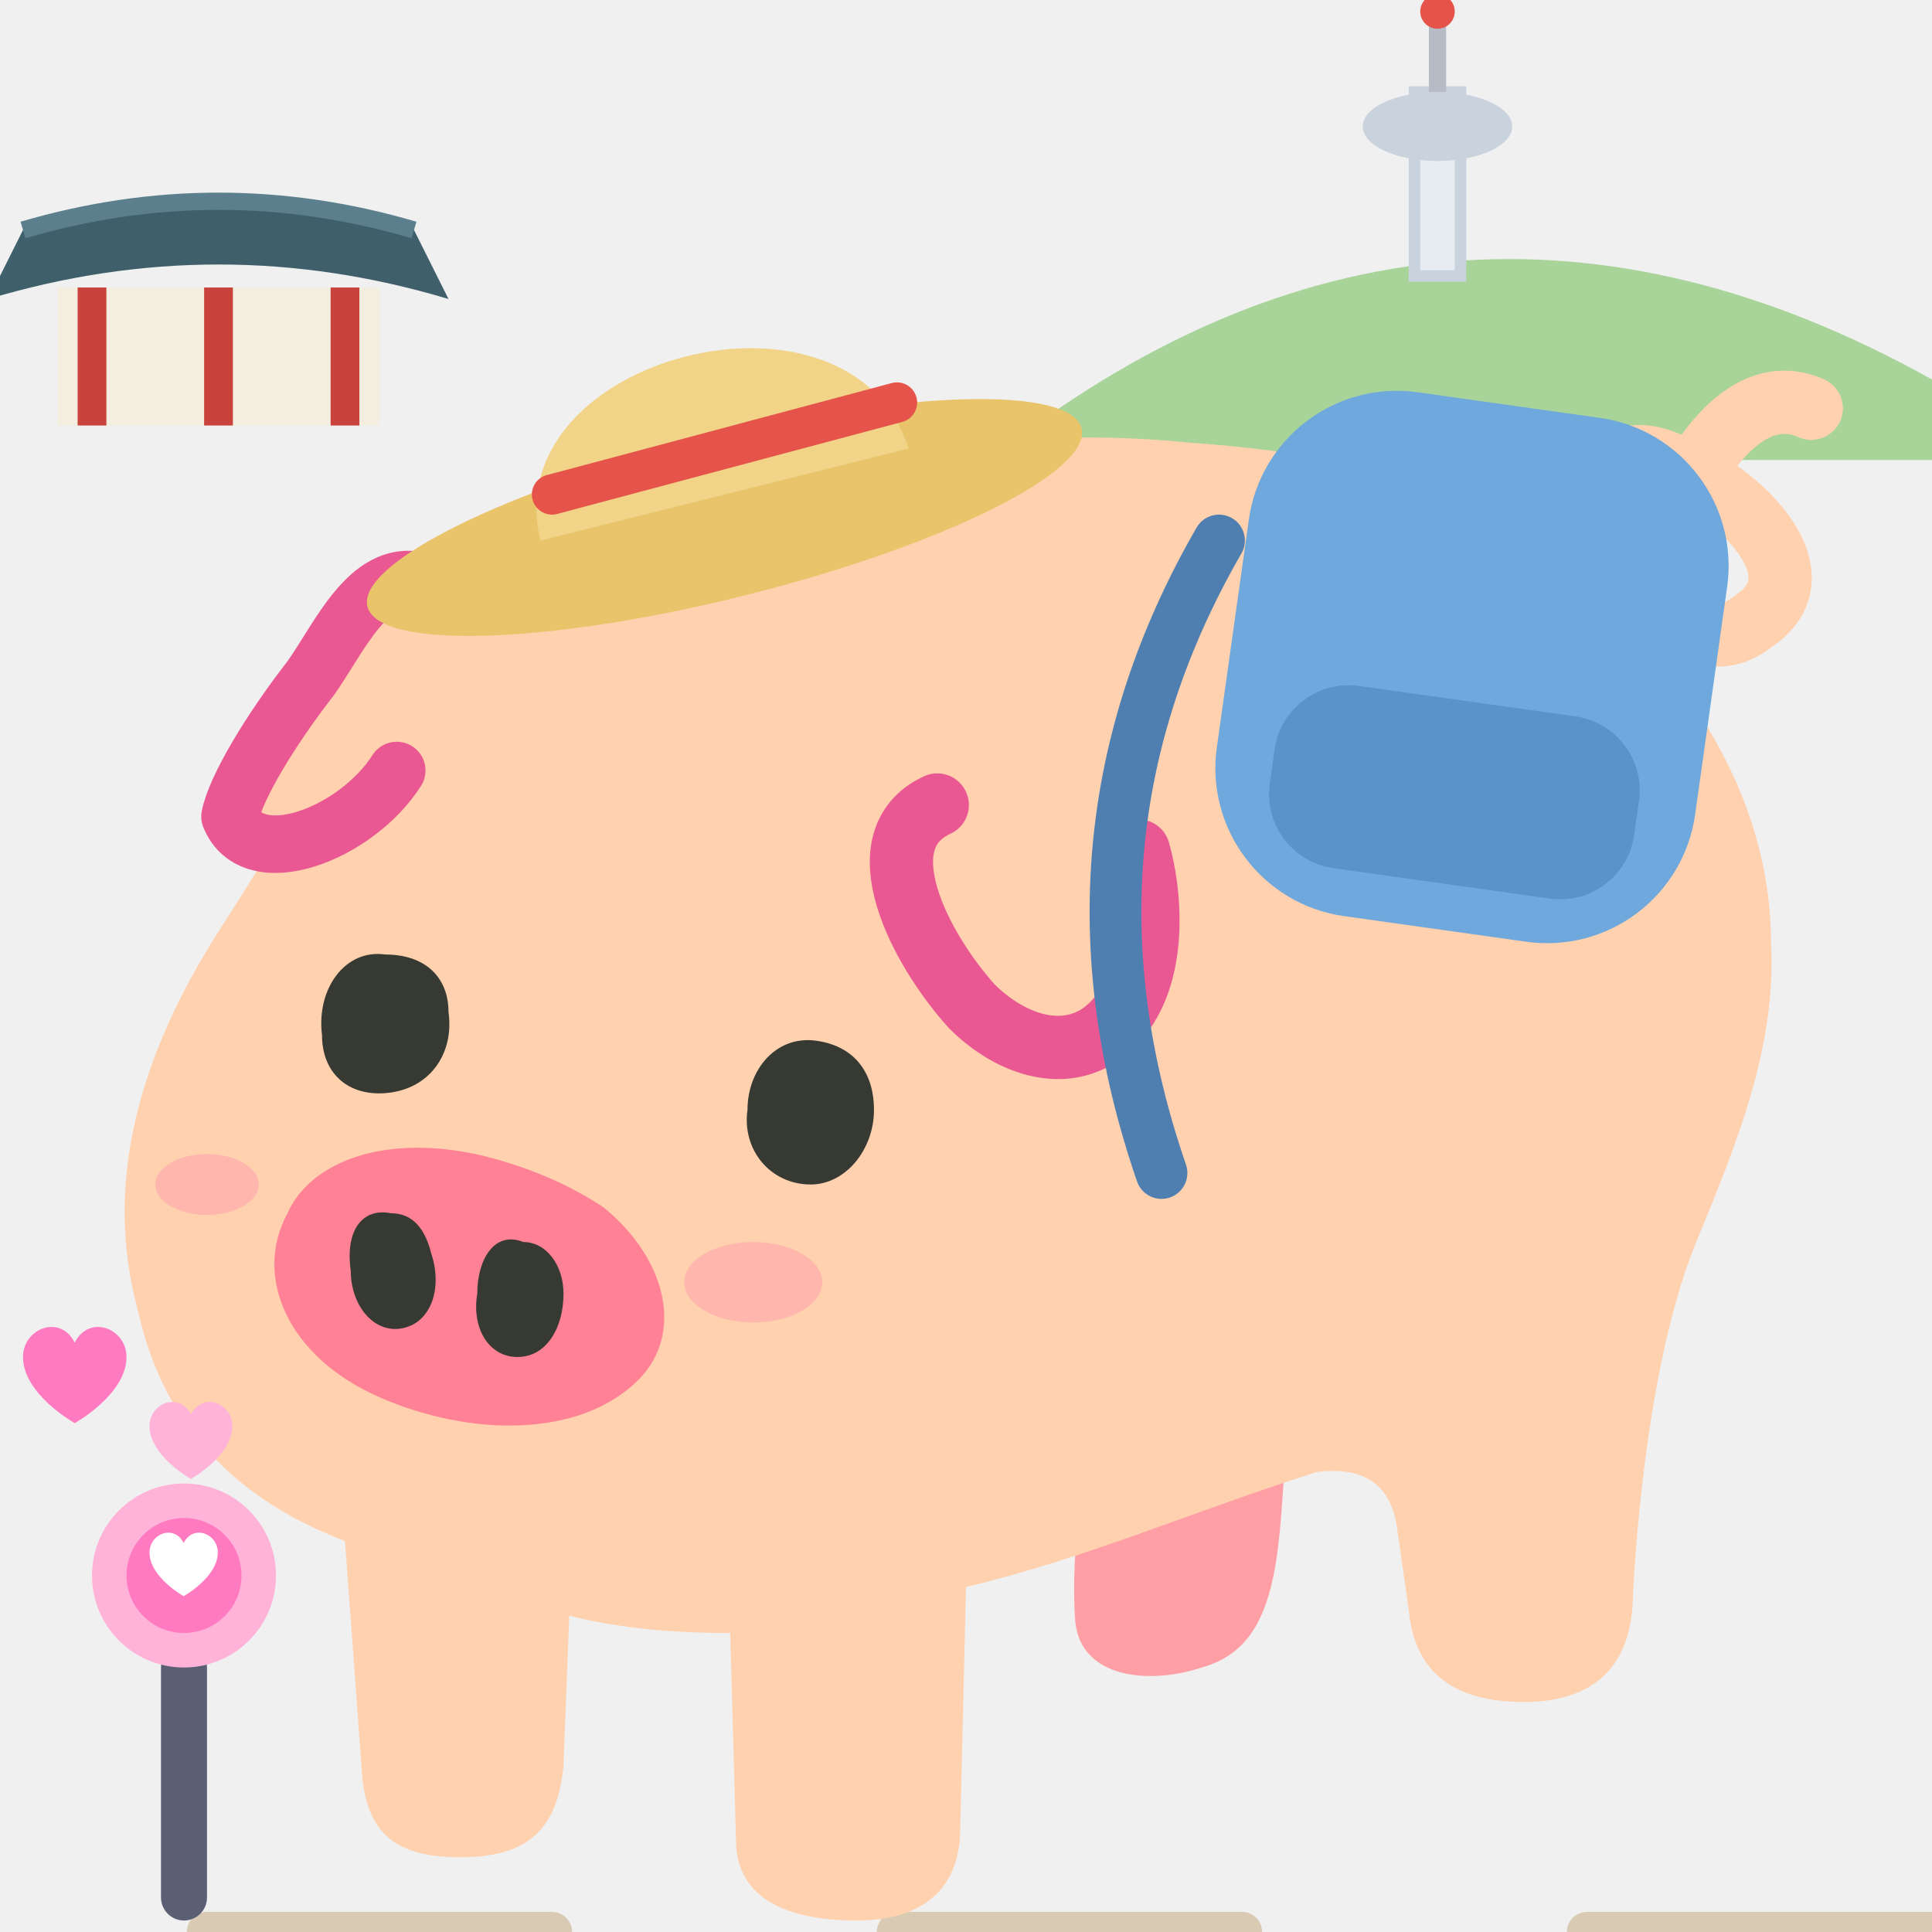
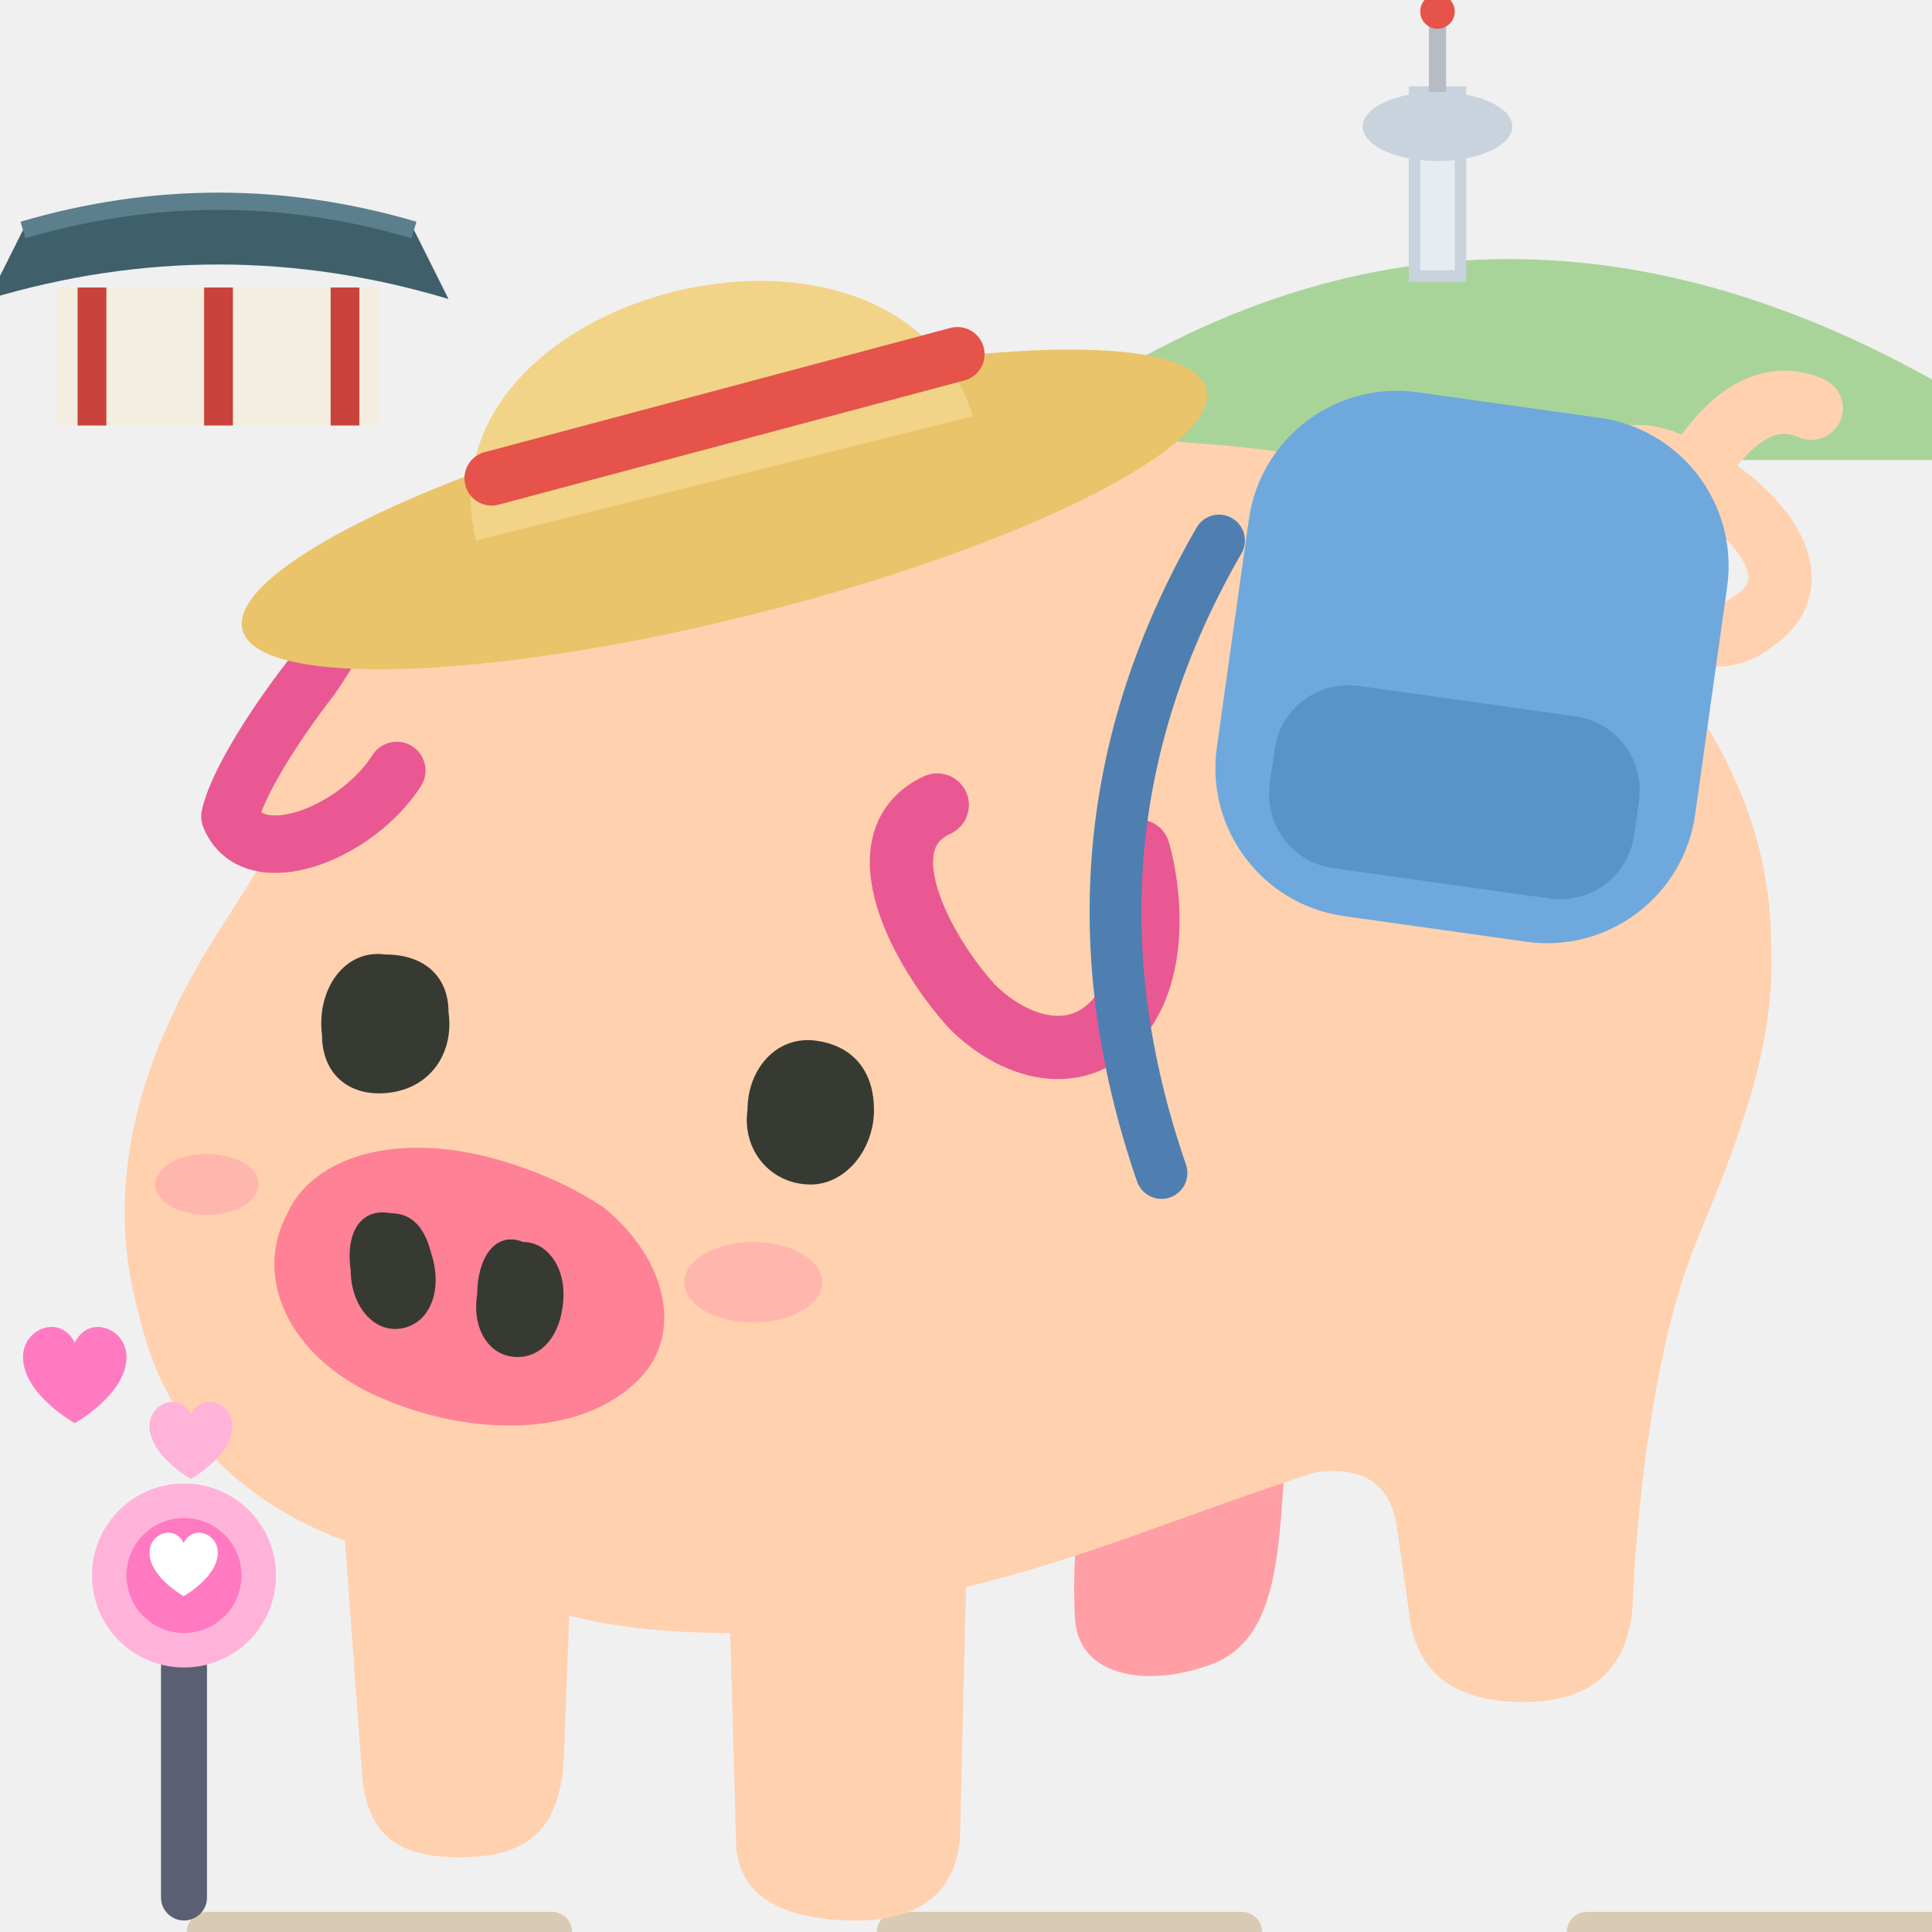
<svg xmlns="http://www.w3.org/2000/svg" viewBox="24 -36 336 336" width="128" height="128" role="img" aria-label="旅行 · 首尔">
  <style>
    .eye{animation:blink 4.2s infinite;transform-box:fill-box;transform-origin:50% 50%}
    .tail{animation:wag 1.4s ease-in-out infinite;transform-origin:296px 64px}
    .ear2{animation:flick 5.2s ease-in-out infinite;transform-origin:205px 108px}
    @keyframes blink{0%,90%,100%{transform:scaleY(1)}93%{transform:scaleY(.1)}}
    @keyframes wag{50%{transform:rotate(14deg)}}
    @keyframes flick{0%,80%,100%{transform:rotate(0)}85%{transform:rotate(-12deg)}90%{transform:rotate(4deg)}}
    .walk{animation:walk .5s ease-in-out infinite;transform-origin:190px 298px}
    .road{animation:road 1.6s linear infinite}
    .tail{animation-duration:.5s}
    @keyframes walk{0%,100%{transform:translateY(0) rotate(0)}50%{transform:translateY(-8px) rotate(-1.5deg)}}
    @keyframes road{to{transform:translateX(120px)}}
    .stick{animation:cheer .8s ease-in-out infinite;transform-origin:56px 300px}
    .h1{animation:float 1.6s ease-out infinite}.h2{animation:float 1.6s ease-out -.8s infinite}
    @keyframes cheer{0%,100%{transform:rotate(-12deg)}50%{transform:rotate(12deg)}}
    @keyframes float{0%{opacity:0;transform:translateY(0)}20%{opacity:1}100%{opacity:0;transform:translateY(-50px)}}
    .tip{animation:tip 1.2s steps(1) infinite}
    @keyframes tip{50%{opacity:.2}}
    @media (prefers-reduced-motion:reduce){*{animation:none!important}}
  </style>
  <path d="M196 44Q274 -18 360 30V44Z" fill="#A8D49A" />
  <rect x="270" y="-20" width="8" height="32" fill="#E6ECF2" stroke="#C9D3DE" stroke-width="2" />
  <ellipse cx="274" cy="-14" rx="13" ry="6" fill="#C9D3DE" />
  <path d="M274 -20V-33" fill="none" stroke="#B5BCC6" stroke-width="3" />
  <circle class="tip" cx="274" cy="-34" r="3" fill="#E5534B" />
  <rect x="34" y="14" width="56" height="24" fill="#F3EEDF" />
  <path d="M40 14V38M84 14V38M62 14V38" fill="none" stroke="#C9433C" stroke-width="5" />
  <path d="M22 16Q62 4 102 16L96 4Q62 -6 28 4Z" fill="#3F5F6B" />
  <path d="M28 4Q62 -6 96 4" fill="none" stroke="#5B7F8C" stroke-width="3" />
  <g class="road">
    <path d="M-60 300H0M60 300H120M180 300H240M300 300H360M420 300H480" fill="none" stroke="#D9CBB3" stroke-width="7" stroke-linecap="round" />
  </g>
  <g class="walk">
    <g class="pig" stroke-linecap="round" stroke-linejoin="round">
      <path fill="#FF9FA5" d="M214 210C213 221 210 232 211 246C212 256 224 257 233 254C244 251 246 240 247 225L248 211Z" />
      <path class="tail" d="M294 62C298 47 305 40 315 45C327 50 341 64 329 72C319 80 309 67 316 51C322 39 330 31 339 35" fill="none" stroke="#FFD1AF" stroke-width="11" />
      <path fill="#FFD1AF" d="M110 70C155 46 192 37 231 41C259 43 279 48 298 64C320 83 332 105 332 128C333 146 326 163 319 180C312 197 309 223 308 241C308 254 301 260 289 260C277 260 270 255 269 244L267 230C266 222 261 219 253 220C231 227 213 235 192 240L191 282C191 292 185 298 173 298C159 298 152 293 152 284L151 248C140 248 131 247 123 245L122 271C121 282 116 287 104 287C93 287 88 283 87 273L84 232C63 224 52 210 48 192C42 170 48 148 62 126C69 115 75 106 80 94C87 79 96 68 110 70Z" />
      <path fill="#FFD1AF" d="M63 107C64 97 75 81 84 68C90 58 102 58 108 66L115 87L90 113Z" />
      <path class="ear1" d="M97 65C88 63 83 75 78 82C71 91 65 101 64 106C68 116 86 109 93 98" fill="none" stroke="#E95892" stroke-width="10" />
      <path class="ear2" d="M187 104C174 110 184 129 193 139C201 147 213 150 220 139C225 131 224 119 222 112" fill="none" stroke="#E95892" stroke-width="11" />
      <path class="eye" fill="#373A32" d="M91 130C84 129 79 136 80 144C80 151 85 155 92 154C99 153 103 147 102 140C102 134 98 130 91 130Z" />
      <path class="eye" fill="#373A32" d="M166 145C159 144 154 150 154 157C153 164 158 170 165 170C171 170 176 164 176 157C176 151 173 146 166 145Z" />
      <g class="snout">
        <path fill="#FF8195" d="M108 165C91 161 78 166 74 175C68 186 74 200 90 207C106 214 125 214 135 204C143 196 140 183 129 174C123 170 116 167 108 165Z" />
        <path fill="#373A32" d="M92 175C87 174 84 178 85 185C85 191 89 196 94 195C99 194 101 188 99 182C98 178 96 175 92 175Z" />
        <path fill="#373A32" d="M115 180C110 178 107 183 107 189C106 195 109 200 114 200C119 200 122 195 122 189C122 184 119 180 115 180Z" />
      </g>
      <ellipse class="blush" cx="155" cy="187" rx="12" ry="7" fill="#FFAFAC" opacity=".75" />
      <ellipse class="blush" cx="60" cy="170" rx="9" ry="5.3" fill="#FFAFAC" opacity=".75" />
      <g class="wear" data-occupies="head" />
      <path d="M236 58Q206 110 226 168" fill="none" stroke="#4E7FB0" stroke-width="9" />
      <rect x="238" y="34" width="84" height="92" rx="26" fill="#6FA8DC" transform="rotate(8 280 80)" />
      <rect x="248" y="86" width="64" height="32" rx="13" fill="#5A93C8" transform="rotate(8 280 80)" />
-       <ellipse cx="150" cy="54" rx="64" ry="14" fill="#E9C46A" transform="rotate(-14 150 54)" />
-       <path d="M118 58C110 26 172 10 182 42Z" fill="#F2D488" />
-       <path d="M120 50L180 34" fill="none" stroke="#E5534B" stroke-width="7" />
+       <g transform="translate(150 58) scale(1.35) translate(-150 -58)">
+         <ellipse cx="150" cy="54" rx="64" ry="14" fill="#E9C46A" transform="rotate(-14 150 54)" />
+         <path d="M118 58C110 26 172 10 182 42Z" fill="#F2D488" />
+         <path d="M120 50L180 34" fill="none" stroke="#E5534B" stroke-width="7" />
+       </g>
    </g>
  </g>
  <g class="h1">
    <path transform="translate(28 200) scale(0.5)" d="M0 0c0-10 13-15 18-5 5-10 18-5 18 5 0 13-18 23-18 23S0 13 0 0Z" fill="#FF7AC0" />
  </g>
  <g class="h2">
    <path transform="translate(50 212) scale(0.4)" d="M0 0c0-10 13-15 18-5 5-10 18-5 18 5 0 13-18 23-18 23S0 13 0 0Z" fill="#FFB3D9" />
  </g>
  <g class="stick">
    <rect x="52" y="250" width="8" height="48" rx="4" fill="#5B5F73" />
    <circle cx="56" cy="238" r="16" fill="#FFB3D9" />
    <circle cx="56" cy="238" r="10" fill="#FF7AC0" />
    <path transform="translate(50 234) scale(.33)" d="M0 0c0-10 13-15 18-5 5-10 18-5 18 5 0 13-18 23-18 23S0 13 0 0Z" fill="#FFFFFF" />
  </g>
</svg>
